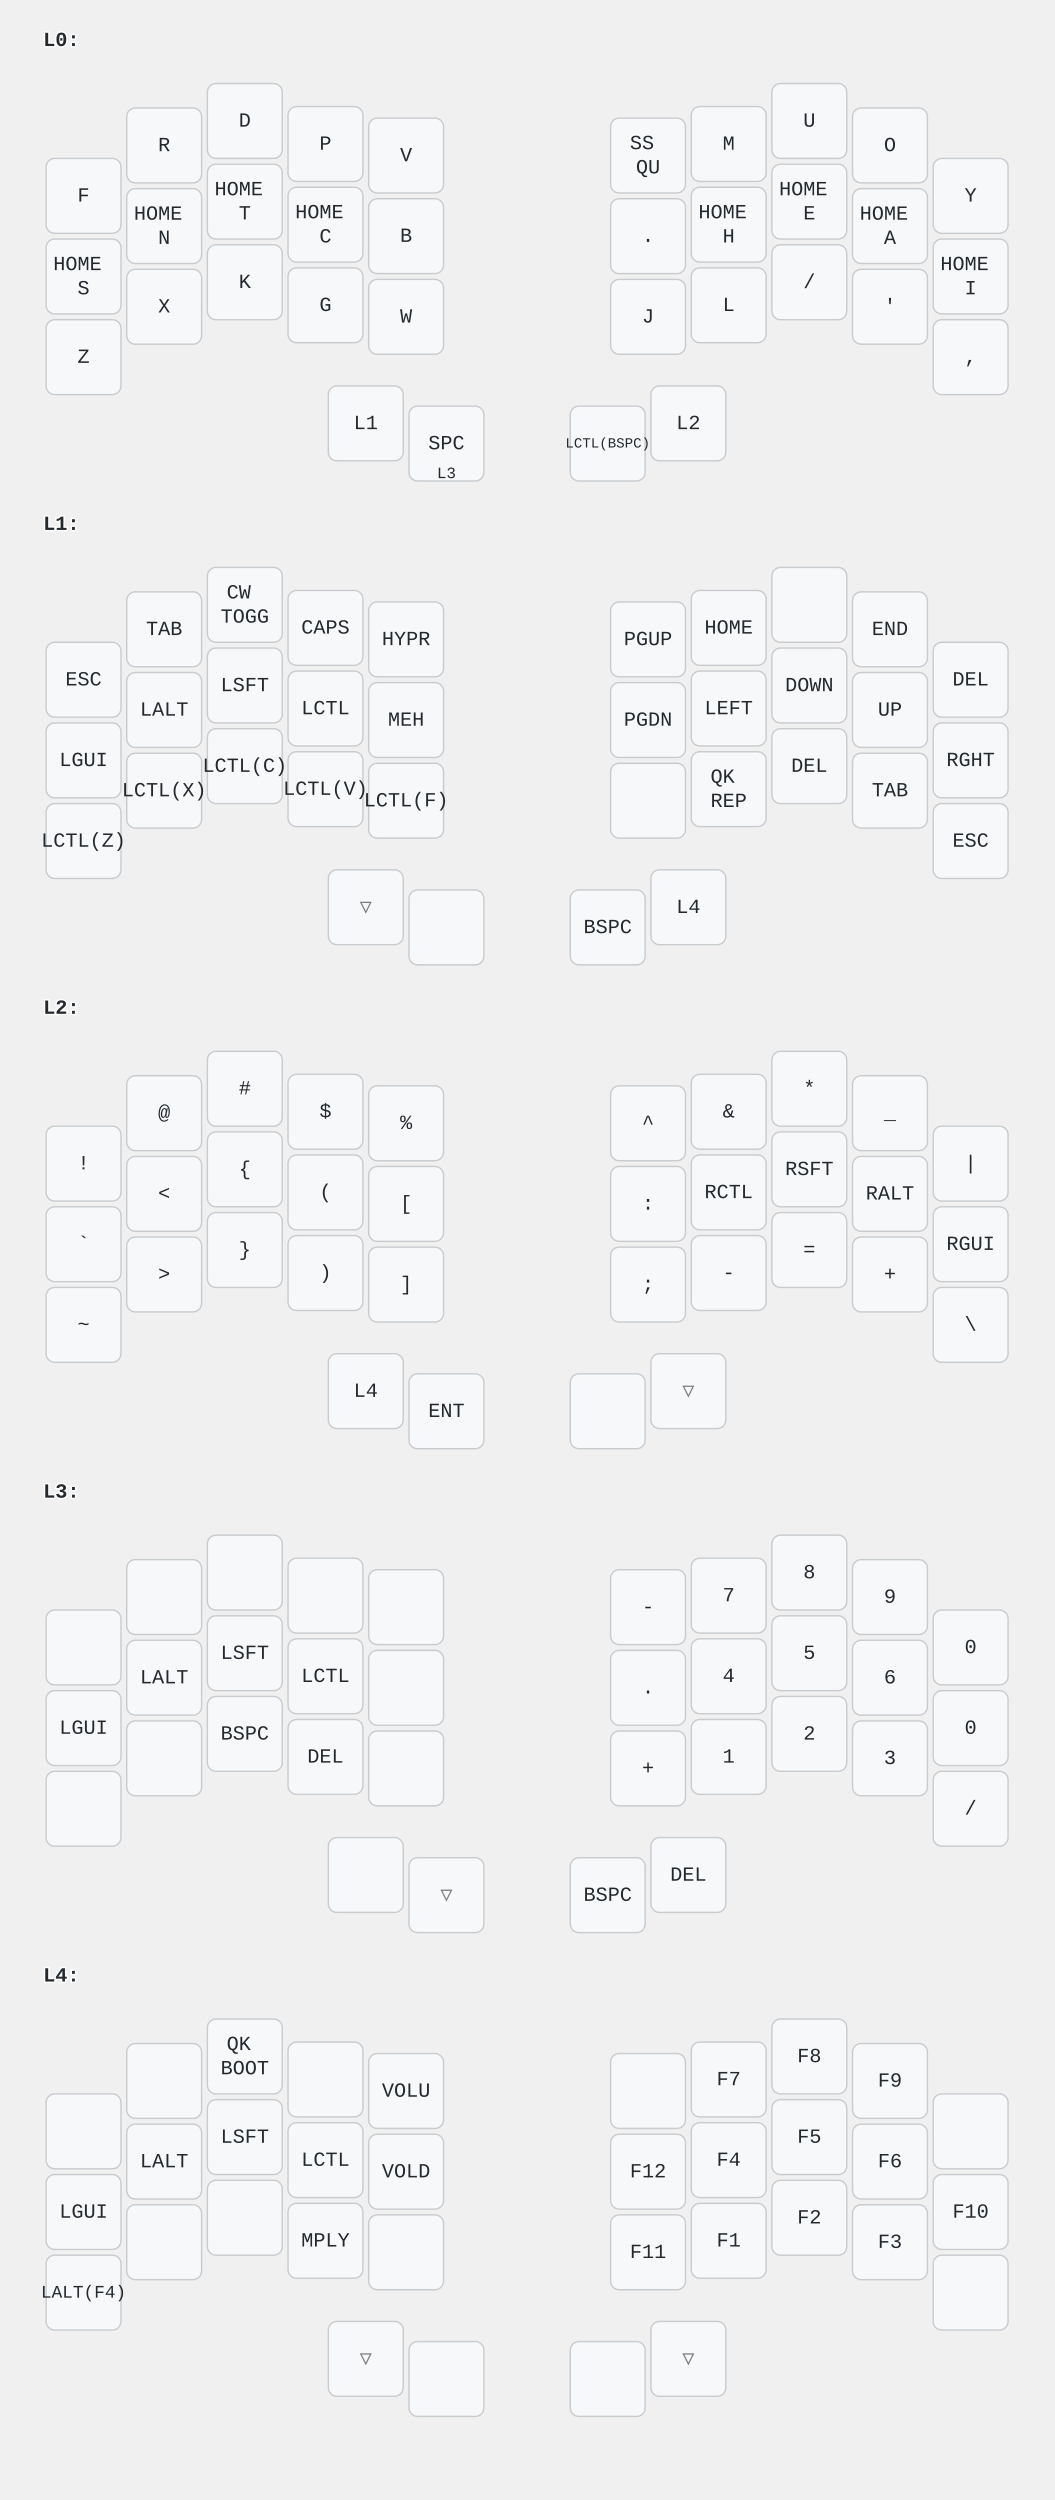
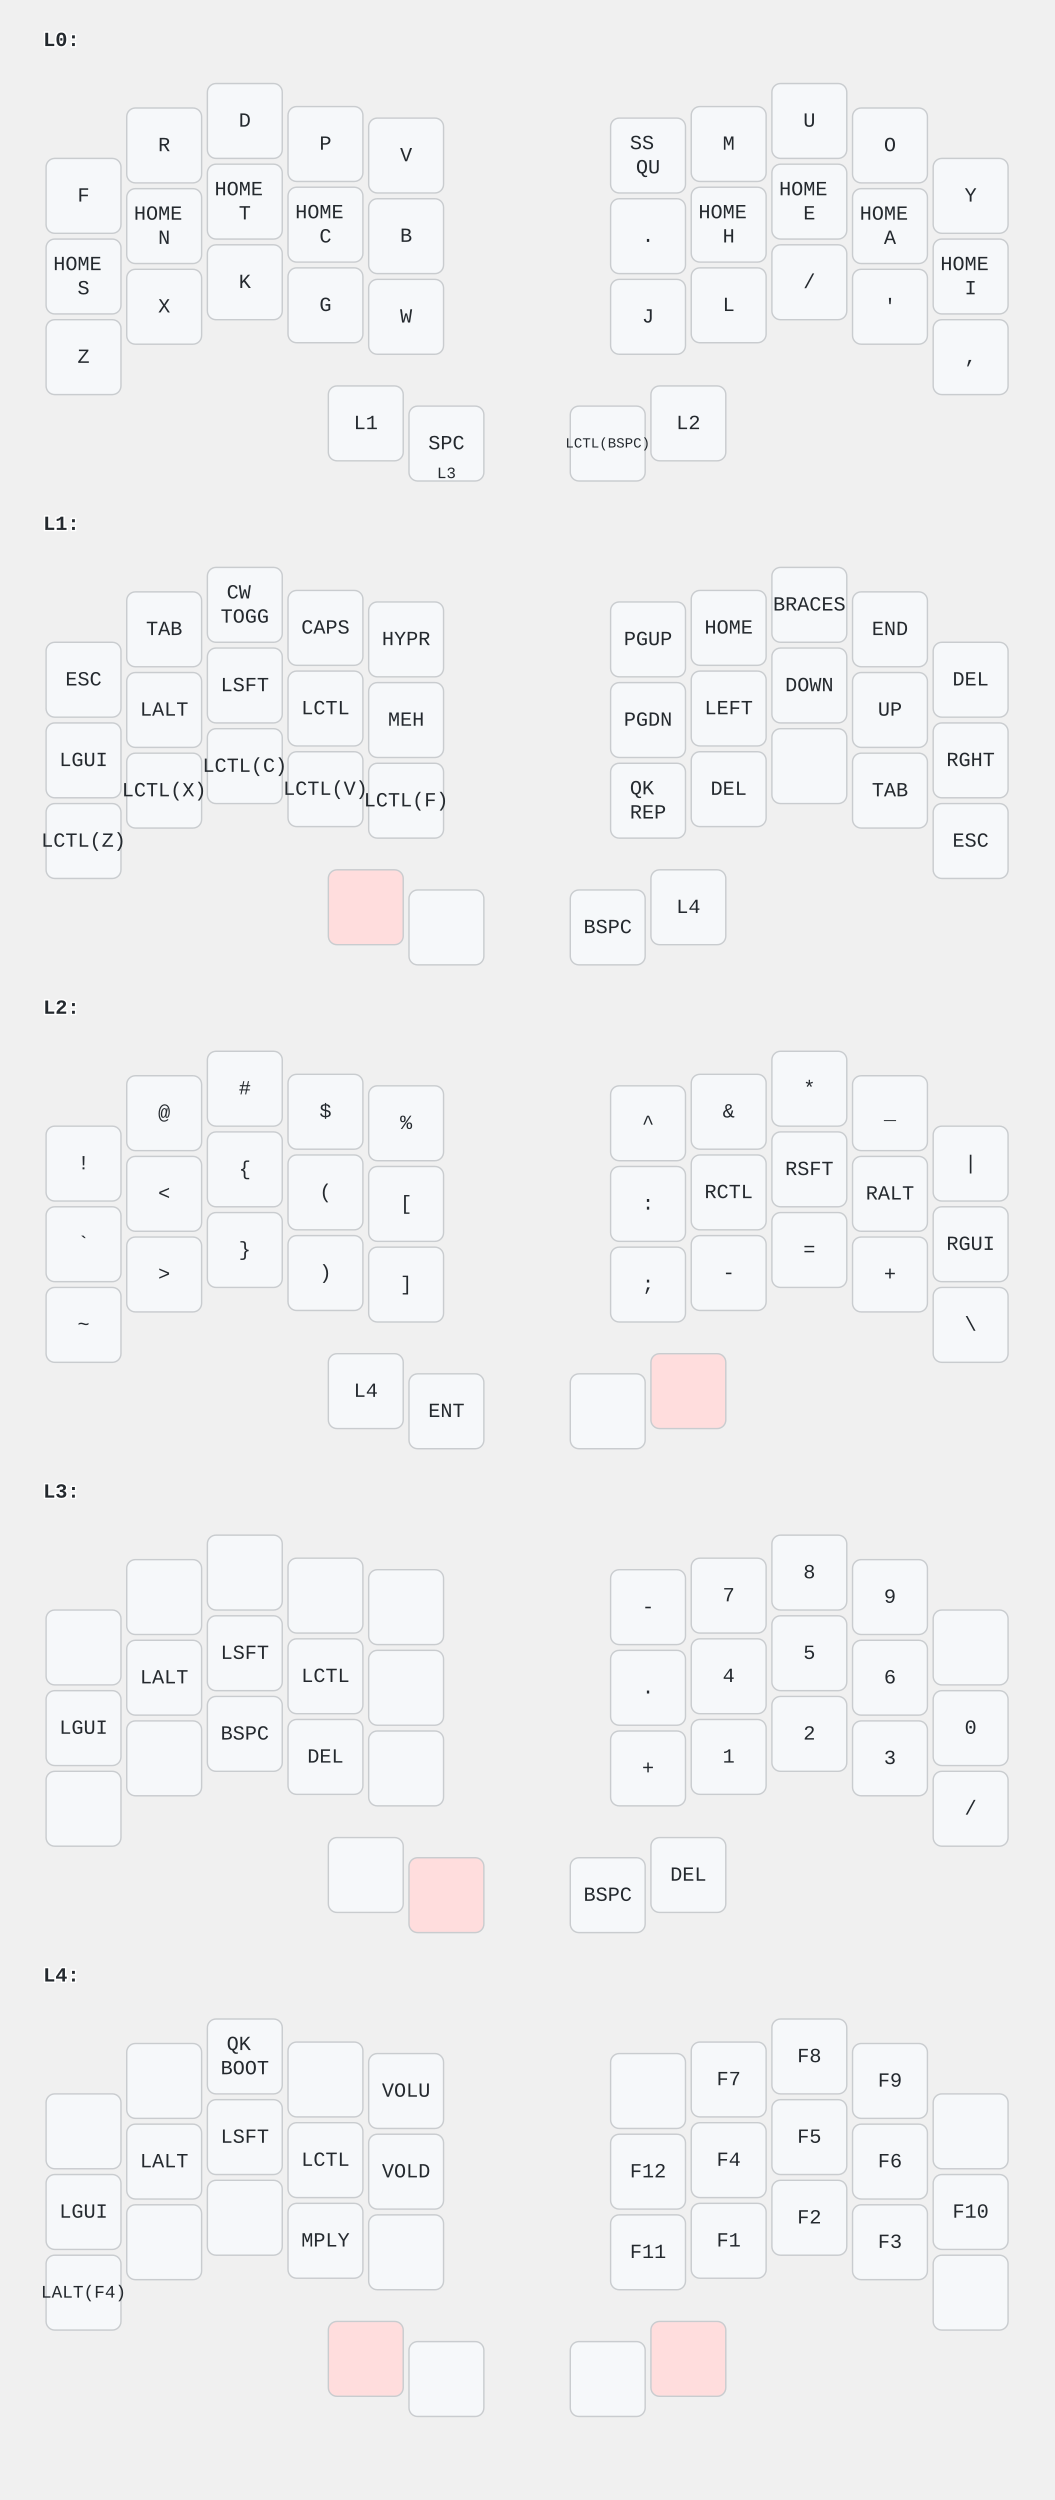
<svg xmlns="http://www.w3.org/2000/svg" width="732" height="1736" viewBox="0 0 732 1736" class="keymap">
  <style>/* inherit to force styles through use tags */
svg path {
    fill: inherit;
}

/* font and background color specifications */
svg.keymap {
    font-family: SFMono-Regular,Consolas,Liberation Mono,Menlo,monospace;
    font-size: 14px;
    font-kerning: normal;
    text-rendering: optimizeLegibility;
    fill: #24292e;
}

/* default key styling */
rect.key {
    fill: #f6f8fa;
    stroke: #c9cccf;
    stroke-width: 1;
}

/* default key side styling, only used is draw_key_sides is set */
rect.side {
    filter: brightness(90%);
}

/* color accent for combo boxes */
rect.combo, rect.combo-separate {
    fill: #cdf;
}

/* color accent for held keys */
rect.held, rect.combo.held {
    fill: #fdd;
}

/* color accent for ghost (optional) keys */
rect.ghost, rect.combo.ghost {
    stroke-dasharray: 4, 4;
    stroke-width: 2;
}

text {
    text-anchor: middle;
    dominant-baseline: middle;
}

/* styling for layer labels */
text.label {
    font-weight: bold;
    text-anchor: start;
    stroke: white;
    stroke-width: 2;
    paint-order: stroke;
}

/* styling for combo tap, and key hold/shifted label text */
text.combo, text.hold, text.shifted {
    font-size: 11px;
}

text.hold {
    text-anchor: middle;
    dominant-baseline: auto;
}

text.shifted {
    text-anchor: middle;
    dominant-baseline: hanging;
}

/* styling for hold/shifted label text in combo box */
text.combo.hold, text.combo.shifted {
    font-size: 8px;
}

/* lighter symbol for transparent keys */
text.trans {
    fill: #7b7e81;
}

/* styling for combo dendrons */
path.combo {
    stroke-width: 1;
    stroke: gray;
    fill: none;
}

/* Start Tabler Icons Cleanup */
/* cannot use height/width with glyphs */
.icon-tabler &gt; path {
    fill: inherit;
    stroke: inherit;
    stroke-width: 2;
}
/* hide tabler's default box */
.icon-tabler &gt; path[stroke="none"][fill="none"] {
    visibility: hidden;
}
/* End Tabler Icons Cleanup */
</style>
  <g transform="translate(30, 0)" class="layer-L0">
    <text x="0" y="28" class="label">L0:</text>
    <g transform="translate(0, 56)">
      <g transform="translate(28, 80)" class="key keypos-0">
        <rect rx="6" ry="6" x="-26" y="-26" width="52" height="52" class="key" />
        <text x="0" y="0" class="key tap">F</text>
      </g>
      <g transform="translate(84, 45)" class="key keypos-1">
        <rect rx="6" ry="6" x="-26" y="-26" width="52" height="52" class="key" />
        <text x="0" y="0" class="key tap">R</text>
      </g>
      <g transform="translate(140, 28)" class="key keypos-2">
        <rect rx="6" ry="6" x="-26" y="-26" width="52" height="52" class="key" />
        <text x="0" y="0" class="key tap">D</text>
      </g>
      <g transform="translate(196, 44)" class="key keypos-3">
        <rect rx="6" ry="6" x="-26" y="-26" width="52" height="52" class="key" />
        <text x="0" y="0" class="key tap">P</text>
      </g>
      <g transform="translate(252, 52)" class="key keypos-4">
        <rect rx="6" ry="6" x="-26" y="-26" width="52" height="52" class="key" />
        <text x="0" y="0" class="key tap">V</text>
      </g>
      <g transform="translate(420, 52)" class="key keypos-5">
        <rect rx="6" ry="6" x="-26" y="-26" width="52" height="52" class="key" />
        <text x="0" y="0" class="key tap">
          <tspan x="0" dy="-0.6em">SS</tspan>
          <tspan x="0" dy="1.2em">QU</tspan>
        </text>
      </g>
      <g transform="translate(476, 44)" class="key keypos-6">
        <rect rx="6" ry="6" x="-26" y="-26" width="52" height="52" class="key" />
        <text x="0" y="0" class="key tap">M</text>
      </g>
      <g transform="translate(532, 28)" class="key keypos-7">
        <rect rx="6" ry="6" x="-26" y="-26" width="52" height="52" class="key" />
        <text x="0" y="0" class="key tap">U</text>
      </g>
      <g transform="translate(588, 45)" class="key keypos-8">
        <rect rx="6" ry="6" x="-26" y="-26" width="52" height="52" class="key" />
        <text x="0" y="0" class="key tap">O</text>
      </g>
      <g transform="translate(644, 80)" class="key keypos-9">
        <rect rx="6" ry="6" x="-26" y="-26" width="52" height="52" class="key" />
        <text x="0" y="0" class="key tap">Y</text>
      </g>
      <g transform="translate(28, 136)" class="key keypos-10">
        <rect rx="6" ry="6" x="-26" y="-26" width="52" height="52" class="key" />
        <text x="0" y="0" class="key tap">
          <tspan x="0" dy="-0.6em">HOME</tspan>
          <tspan x="0" dy="1.2em">S</tspan>
        </text>
      </g>
      <g transform="translate(84, 101)" class="key keypos-11">
        <rect rx="6" ry="6" x="-26" y="-26" width="52" height="52" class="key" />
        <text x="0" y="0" class="key tap">
          <tspan x="0" dy="-0.6em">HOME</tspan>
          <tspan x="0" dy="1.2em">N</tspan>
        </text>
      </g>
      <g transform="translate(140, 84)" class="key keypos-12">
        <rect rx="6" ry="6" x="-26" y="-26" width="52" height="52" class="key" />
        <text x="0" y="0" class="key tap">
          <tspan x="0" dy="-0.6em">HOME</tspan>
          <tspan x="0" dy="1.2em">T</tspan>
        </text>
      </g>
      <g transform="translate(196, 100)" class="key keypos-13">
        <rect rx="6" ry="6" x="-26" y="-26" width="52" height="52" class="key" />
        <text x="0" y="0" class="key tap">
          <tspan x="0" dy="-0.6em">HOME</tspan>
          <tspan x="0" dy="1.2em">C</tspan>
        </text>
      </g>
      <g transform="translate(252, 108)" class="key keypos-14">
        <rect rx="6" ry="6" x="-26" y="-26" width="52" height="52" class="key" />
        <text x="0" y="0" class="key tap">B</text>
      </g>
      <g transform="translate(420, 108)" class="key keypos-15">
        <rect rx="6" ry="6" x="-26" y="-26" width="52" height="52" class="key" />
        <text x="0" y="0" class="key tap">.</text>
      </g>
      <g transform="translate(476, 100)" class="key keypos-16">
        <rect rx="6" ry="6" x="-26" y="-26" width="52" height="52" class="key" />
        <text x="0" y="0" class="key tap">
          <tspan x="0" dy="-0.6em">HOME</tspan>
          <tspan x="0" dy="1.2em">H</tspan>
        </text>
      </g>
      <g transform="translate(532, 84)" class="key keypos-17">
        <rect rx="6" ry="6" x="-26" y="-26" width="52" height="52" class="key" />
        <text x="0" y="0" class="key tap">
          <tspan x="0" dy="-0.6em">HOME</tspan>
          <tspan x="0" dy="1.2em">E</tspan>
        </text>
      </g>
      <g transform="translate(588, 101)" class="key keypos-18">
        <rect rx="6" ry="6" x="-26" y="-26" width="52" height="52" class="key" />
        <text x="0" y="0" class="key tap">
          <tspan x="0" dy="-0.6em">HOME</tspan>
          <tspan x="0" dy="1.2em">A</tspan>
        </text>
      </g>
      <g transform="translate(644, 136)" class="key keypos-19">
        <rect rx="6" ry="6" x="-26" y="-26" width="52" height="52" class="key" />
        <text x="0" y="0" class="key tap">
          <tspan x="0" dy="-0.6em">HOME</tspan>
          <tspan x="0" dy="1.2em">I</tspan>
        </text>
      </g>
      <g transform="translate(28, 192)" class="key keypos-20">
        <rect rx="6" ry="6" x="-26" y="-26" width="52" height="52" class="key" />
        <text x="0" y="0" class="key tap">Z</text>
      </g>
      <g transform="translate(84, 157)" class="key keypos-21">
        <rect rx="6" ry="6" x="-26" y="-26" width="52" height="52" class="key" />
        <text x="0" y="0" class="key tap">X</text>
      </g>
      <g transform="translate(140, 140)" class="key keypos-22">
        <rect rx="6" ry="6" x="-26" y="-26" width="52" height="52" class="key" />
        <text x="0" y="0" class="key tap">K</text>
      </g>
      <g transform="translate(196, 156)" class="key keypos-23">
        <rect rx="6" ry="6" x="-26" y="-26" width="52" height="52" class="key" />
        <text x="0" y="0" class="key tap">G</text>
      </g>
      <g transform="translate(252, 164)" class="key keypos-24">
        <rect rx="6" ry="6" x="-26" y="-26" width="52" height="52" class="key" />
        <text x="0" y="0" class="key tap">W</text>
      </g>
      <g transform="translate(420, 164)" class="key keypos-25">
        <rect rx="6" ry="6" x="-26" y="-26" width="52" height="52" class="key" />
        <text x="0" y="0" class="key tap">J</text>
      </g>
      <g transform="translate(476, 156)" class="key keypos-26">
        <rect rx="6" ry="6" x="-26" y="-26" width="52" height="52" class="key" />
        <text x="0" y="0" class="key tap">L</text>
      </g>
      <g transform="translate(532, 140)" class="key keypos-27">
        <rect rx="6" ry="6" x="-26" y="-26" width="52" height="52" class="key" />
        <text x="0" y="0" class="key tap">/</text>
      </g>
      <g transform="translate(588, 157)" class="key keypos-28">
        <rect rx="6" ry="6" x="-26" y="-26" width="52" height="52" class="key" />
        <text x="0" y="0" class="key tap">'</text>
      </g>
      <g transform="translate(644, 192)" class="key keypos-29">
        <rect rx="6" ry="6" x="-26" y="-26" width="52" height="52" class="key" />
        <text x="0" y="0" class="key tap">,</text>
      </g>
      <g transform="translate(224, 238)" class="key keypos-30">
        <rect rx="6" ry="6" x="-26" y="-26" width="52" height="52" class="key" />
        <text x="0" y="0" class="key tap">L1</text>
      </g>
      <g transform="translate(280, 252)" class="key keypos-31">
        <rect rx="6" ry="6" x="-26" y="-26" width="52" height="52" class="key" />
        <text x="0" y="0" class="key tap">SPC</text>
        <text x="0" y="24" class="key hold">L3</text>
      </g>
      <g transform="translate(392, 252)" class="key keypos-32">
        <rect rx="6" ry="6" x="-26" y="-26" width="52" height="52" class="key" />
        <text x="0" y="0" class="key tap">
          <tspan style="font-size: 70%">LCTL(BSPC)</tspan>
        </text>
      </g>
      <g transform="translate(448, 238)" class="key keypos-33">
        <rect rx="6" ry="6" x="-26" y="-26" width="52" height="52" class="key" />
        <text x="0" y="0" class="key tap">L2</text>
      </g>
    </g>
  </g>
  <g transform="translate(30, 336)" class="layer-L1">
    <text x="0" y="28" class="label">L1:</text>
    <g transform="translate(0, 56)">
      <g transform="translate(28, 80)" class="key keypos-0">
        <rect rx="6" ry="6" x="-26" y="-26" width="52" height="52" class="key" />
        <text x="0" y="0" class="key tap">ESC</text>
      </g>
      <g transform="translate(84, 45)" class="key keypos-1">
        <rect rx="6" ry="6" x="-26" y="-26" width="52" height="52" class="key" />
        <text x="0" y="0" class="key tap">TAB</text>
      </g>
      <g transform="translate(140, 28)" class="key keypos-2">
        <rect rx="6" ry="6" x="-26" y="-26" width="52" height="52" class="key" />
        <text x="0" y="0" class="key tap">
          <tspan x="0" dy="-0.6em">CW</tspan>
          <tspan x="0" dy="1.2em">TOGG</tspan>
        </text>
      </g>
      <g transform="translate(196, 44)" class="key keypos-3">
        <rect rx="6" ry="6" x="-26" y="-26" width="52" height="52" class="key" />
        <text x="0" y="0" class="key tap">CAPS</text>
      </g>
      <g transform="translate(252, 52)" class="key keypos-4">
        <rect rx="6" ry="6" x="-26" y="-26" width="52" height="52" class="key" />
        <text x="0" y="0" class="key tap">HYPR</text>
      </g>
      <g transform="translate(420, 52)" class="key keypos-5">
        <rect rx="6" ry="6" x="-26" y="-26" width="52" height="52" class="key" />
        <text x="0" y="0" class="key tap">PGUP</text>
      </g>
      <g transform="translate(476, 44)" class="key keypos-6">
        <rect rx="6" ry="6" x="-26" y="-26" width="52" height="52" class="key" />
        <text x="0" y="0" class="key tap">HOME</text>
      </g>
      <g transform="translate(532, 28)" class="key keypos-7">
        <rect rx="6" ry="6" x="-26" y="-26" width="52" height="52" class="key" />
+         <text x="0" y="0" class="key tap">BRACES</text>
      </g>
      <g transform="translate(588, 45)" class="key keypos-8">
        <rect rx="6" ry="6" x="-26" y="-26" width="52" height="52" class="key" />
        <text x="0" y="0" class="key tap">END</text>
      </g>
      <g transform="translate(644, 80)" class="key keypos-9">
        <rect rx="6" ry="6" x="-26" y="-26" width="52" height="52" class="key" />
        <text x="0" y="0" class="key tap">DEL</text>
      </g>
      <g transform="translate(28, 136)" class="key keypos-10">
        <rect rx="6" ry="6" x="-26" y="-26" width="52" height="52" class="key" />
        <text x="0" y="0" class="key tap">LGUI</text>
      </g>
      <g transform="translate(84, 101)" class="key keypos-11">
        <rect rx="6" ry="6" x="-26" y="-26" width="52" height="52" class="key" />
        <text x="0" y="0" class="key tap">LALT</text>
      </g>
      <g transform="translate(140, 84)" class="key keypos-12">
        <rect rx="6" ry="6" x="-26" y="-26" width="52" height="52" class="key" />
        <text x="0" y="0" class="key tap">LSFT</text>
      </g>
      <g transform="translate(196, 100)" class="key keypos-13">
        <rect rx="6" ry="6" x="-26" y="-26" width="52" height="52" class="key" />
        <text x="0" y="0" class="key tap">LCTL</text>
      </g>
      <g transform="translate(252, 108)" class="key keypos-14">
        <rect rx="6" ry="6" x="-26" y="-26" width="52" height="52" class="key" />
        <text x="0" y="0" class="key tap">MEH</text>
      </g>
      <g transform="translate(420, 108)" class="key keypos-15">
        <rect rx="6" ry="6" x="-26" y="-26" width="52" height="52" class="key" />
        <text x="0" y="0" class="key tap">PGDN</text>
      </g>
      <g transform="translate(476, 100)" class="key keypos-16">
        <rect rx="6" ry="6" x="-26" y="-26" width="52" height="52" class="key" />
        <text x="0" y="0" class="key tap">LEFT</text>
      </g>
      <g transform="translate(532, 84)" class="key keypos-17">
        <rect rx="6" ry="6" x="-26" y="-26" width="52" height="52" class="key" />
        <text x="0" y="0" class="key tap">DOWN</text>
      </g>
      <g transform="translate(588, 101)" class="key keypos-18">
        <rect rx="6" ry="6" x="-26" y="-26" width="52" height="52" class="key" />
        <text x="0" y="0" class="key tap">UP</text>
      </g>
      <g transform="translate(644, 136)" class="key keypos-19">
        <rect rx="6" ry="6" x="-26" y="-26" width="52" height="52" class="key" />
        <text x="0" y="0" class="key tap">RGHT</text>
      </g>
      <g transform="translate(28, 192)" class="key keypos-20">
        <rect rx="6" ry="6" x="-26" y="-26" width="52" height="52" class="key" />
        <text x="0" y="0" class="key tap">LCTL(Z)</text>
      </g>
      <g transform="translate(84, 157)" class="key keypos-21">
        <rect rx="6" ry="6" x="-26" y="-26" width="52" height="52" class="key" />
        <text x="0" y="0" class="key tap">LCTL(X)</text>
      </g>
      <g transform="translate(140, 140)" class="key keypos-22">
        <rect rx="6" ry="6" x="-26" y="-26" width="52" height="52" class="key" />
        <text x="0" y="0" class="key tap">LCTL(C)</text>
      </g>
      <g transform="translate(196, 156)" class="key keypos-23">
        <rect rx="6" ry="6" x="-26" y="-26" width="52" height="52" class="key" />
        <text x="0" y="0" class="key tap">LCTL(V)</text>
      </g>
      <g transform="translate(252, 164)" class="key keypos-24">
        <rect rx="6" ry="6" x="-26" y="-26" width="52" height="52" class="key" />
        <text x="0" y="0" class="key tap">LCTL(F)</text>
      </g>
      <g transform="translate(420, 164)" class="key keypos-25">
-         <rect rx="6" ry="6" x="-26" y="-26" width="52" height="52" class="key" />
-       </g>
-       <g transform="translate(476, 156)" class="key keypos-26">
        <rect rx="6" ry="6" x="-26" y="-26" width="52" height="52" class="key" />
        <text x="0" y="0" class="key tap">
          <tspan x="0" dy="-0.6em">QK</tspan>
          <tspan x="0" dy="1.2em">REP</tspan>
        </text>
      </g>
+       <g transform="translate(476, 156)" class="key keypos-26">
+         <rect rx="6" ry="6" x="-26" y="-26" width="52" height="52" class="key" />
+         <text x="0" y="0" class="key tap">DEL</text>
+       </g>
      <g transform="translate(532, 140)" class="key keypos-27">
        <rect rx="6" ry="6" x="-26" y="-26" width="52" height="52" class="key" />
-         <text x="0" y="0" class="key tap">DEL</text>
      </g>
      <g transform="translate(588, 157)" class="key keypos-28">
        <rect rx="6" ry="6" x="-26" y="-26" width="52" height="52" class="key" />
        <text x="0" y="0" class="key tap">TAB</text>
      </g>
      <g transform="translate(644, 192)" class="key keypos-29">
        <rect rx="6" ry="6" x="-26" y="-26" width="52" height="52" class="key" />
        <text x="0" y="0" class="key tap">ESC</text>
      </g>
-       <g transform="translate(224, 238)" class="key trans keypos-30">
-         <rect rx="6" ry="6" x="-26" y="-26" width="52" height="52" class="key trans" />
-         <text x="0" y="0" class="key trans tap">▽</text>
+       <g transform="translate(224, 238)" class="key held keypos-30">
+         <rect rx="6" ry="6" x="-26" y="-26" width="52" height="52" class="key held" />
      </g>
      <g transform="translate(280, 252)" class="key keypos-31">
        <rect rx="6" ry="6" x="-26" y="-26" width="52" height="52" class="key" />
      </g>
      <g transform="translate(392, 252)" class="key keypos-32">
        <rect rx="6" ry="6" x="-26" y="-26" width="52" height="52" class="key" />
        <text x="0" y="0" class="key tap">BSPC</text>
      </g>
      <g transform="translate(448, 238)" class="key keypos-33">
        <rect rx="6" ry="6" x="-26" y="-26" width="52" height="52" class="key" />
        <text x="0" y="0" class="key tap">L4</text>
      </g>
    </g>
  </g>
  <g transform="translate(30, 672)" class="layer-L2">
    <text x="0" y="28" class="label">L2:</text>
    <g transform="translate(0, 56)">
      <g transform="translate(28, 80)" class="key keypos-0">
        <rect rx="6" ry="6" x="-26" y="-26" width="52" height="52" class="key" />
        <text x="0" y="0" class="key tap">!</text>
      </g>
      <g transform="translate(84, 45)" class="key keypos-1">
        <rect rx="6" ry="6" x="-26" y="-26" width="52" height="52" class="key" />
        <text x="0" y="0" class="key tap">@</text>
      </g>
      <g transform="translate(140, 28)" class="key keypos-2">
        <rect rx="6" ry="6" x="-26" y="-26" width="52" height="52" class="key" />
        <text x="0" y="0" class="key tap">#</text>
      </g>
      <g transform="translate(196, 44)" class="key keypos-3">
        <rect rx="6" ry="6" x="-26" y="-26" width="52" height="52" class="key" />
        <text x="0" y="0" class="key tap">$</text>
      </g>
      <g transform="translate(252, 52)" class="key keypos-4">
        <rect rx="6" ry="6" x="-26" y="-26" width="52" height="52" class="key" />
        <text x="0" y="0" class="key tap">%</text>
      </g>
      <g transform="translate(420, 52)" class="key keypos-5">
        <rect rx="6" ry="6" x="-26" y="-26" width="52" height="52" class="key" />
        <text x="0" y="0" class="key tap">^</text>
      </g>
      <g transform="translate(476, 44)" class="key keypos-6">
        <rect rx="6" ry="6" x="-26" y="-26" width="52" height="52" class="key" />
        <text x="0" y="0" class="key tap">&amp;</text>
      </g>
      <g transform="translate(532, 28)" class="key keypos-7">
        <rect rx="6" ry="6" x="-26" y="-26" width="52" height="52" class="key" />
        <text x="0" y="0" class="key tap">*</text>
      </g>
      <g transform="translate(588, 45)" class="key keypos-8">
        <rect rx="6" ry="6" x="-26" y="-26" width="52" height="52" class="key" />
        <text x="0" y="0" class="key tap">_</text>
      </g>
      <g transform="translate(644, 80)" class="key keypos-9">
        <rect rx="6" ry="6" x="-26" y="-26" width="52" height="52" class="key" />
        <text x="0" y="0" class="key tap">|</text>
      </g>
      <g transform="translate(28, 136)" class="key keypos-10">
        <rect rx="6" ry="6" x="-26" y="-26" width="52" height="52" class="key" />
        <text x="0" y="0" class="key tap">`</text>
      </g>
      <g transform="translate(84, 101)" class="key keypos-11">
        <rect rx="6" ry="6" x="-26" y="-26" width="52" height="52" class="key" />
        <text x="0" y="0" class="key tap">&lt;</text>
      </g>
      <g transform="translate(140, 84)" class="key keypos-12">
        <rect rx="6" ry="6" x="-26" y="-26" width="52" height="52" class="key" />
        <text x="0" y="0" class="key tap">{</text>
      </g>
      <g transform="translate(196, 100)" class="key keypos-13">
        <rect rx="6" ry="6" x="-26" y="-26" width="52" height="52" class="key" />
        <text x="0" y="0" class="key tap">(</text>
      </g>
      <g transform="translate(252, 108)" class="key keypos-14">
        <rect rx="6" ry="6" x="-26" y="-26" width="52" height="52" class="key" />
        <text x="0" y="0" class="key tap">[</text>
      </g>
      <g transform="translate(420, 108)" class="key keypos-15">
        <rect rx="6" ry="6" x="-26" y="-26" width="52" height="52" class="key" />
        <text x="0" y="0" class="key tap">:</text>
      </g>
      <g transform="translate(476, 100)" class="key keypos-16">
        <rect rx="6" ry="6" x="-26" y="-26" width="52" height="52" class="key" />
        <text x="0" y="0" class="key tap">RCTL</text>
      </g>
      <g transform="translate(532, 84)" class="key keypos-17">
        <rect rx="6" ry="6" x="-26" y="-26" width="52" height="52" class="key" />
        <text x="0" y="0" class="key tap">RSFT</text>
      </g>
      <g transform="translate(588, 101)" class="key keypos-18">
        <rect rx="6" ry="6" x="-26" y="-26" width="52" height="52" class="key" />
        <text x="0" y="0" class="key tap">RALT</text>
      </g>
      <g transform="translate(644, 136)" class="key keypos-19">
        <rect rx="6" ry="6" x="-26" y="-26" width="52" height="52" class="key" />
        <text x="0" y="0" class="key tap">RGUI</text>
      </g>
      <g transform="translate(28, 192)" class="key keypos-20">
        <rect rx="6" ry="6" x="-26" y="-26" width="52" height="52" class="key" />
        <text x="0" y="0" class="key tap">~</text>
      </g>
      <g transform="translate(84, 157)" class="key keypos-21">
        <rect rx="6" ry="6" x="-26" y="-26" width="52" height="52" class="key" />
        <text x="0" y="0" class="key tap">&gt;</text>
      </g>
      <g transform="translate(140, 140)" class="key keypos-22">
        <rect rx="6" ry="6" x="-26" y="-26" width="52" height="52" class="key" />
        <text x="0" y="0" class="key tap">}</text>
      </g>
      <g transform="translate(196, 156)" class="key keypos-23">
        <rect rx="6" ry="6" x="-26" y="-26" width="52" height="52" class="key" />
        <text x="0" y="0" class="key tap">)</text>
      </g>
      <g transform="translate(252, 164)" class="key keypos-24">
        <rect rx="6" ry="6" x="-26" y="-26" width="52" height="52" class="key" />
        <text x="0" y="0" class="key tap">]</text>
      </g>
      <g transform="translate(420, 164)" class="key keypos-25">
        <rect rx="6" ry="6" x="-26" y="-26" width="52" height="52" class="key" />
        <text x="0" y="0" class="key tap">;</text>
      </g>
      <g transform="translate(476, 156)" class="key keypos-26">
        <rect rx="6" ry="6" x="-26" y="-26" width="52" height="52" class="key" />
        <text x="0" y="0" class="key tap">-</text>
      </g>
      <g transform="translate(532, 140)" class="key keypos-27">
        <rect rx="6" ry="6" x="-26" y="-26" width="52" height="52" class="key" />
        <text x="0" y="0" class="key tap">=</text>
      </g>
      <g transform="translate(588, 157)" class="key keypos-28">
        <rect rx="6" ry="6" x="-26" y="-26" width="52" height="52" class="key" />
        <text x="0" y="0" class="key tap">+</text>
      </g>
      <g transform="translate(644, 192)" class="key keypos-29">
        <rect rx="6" ry="6" x="-26" y="-26" width="52" height="52" class="key" />
        <text x="0" y="0" class="key tap">\</text>
      </g>
      <g transform="translate(224, 238)" class="key keypos-30">
        <rect rx="6" ry="6" x="-26" y="-26" width="52" height="52" class="key" />
        <text x="0" y="0" class="key tap">L4</text>
      </g>
      <g transform="translate(280, 252)" class="key keypos-31">
        <rect rx="6" ry="6" x="-26" y="-26" width="52" height="52" class="key" />
        <text x="0" y="0" class="key tap">ENT</text>
      </g>
      <g transform="translate(392, 252)" class="key keypos-32">
        <rect rx="6" ry="6" x="-26" y="-26" width="52" height="52" class="key" />
      </g>
-       <g transform="translate(448, 238)" class="key trans keypos-33">
-         <rect rx="6" ry="6" x="-26" y="-26" width="52" height="52" class="key trans" />
-         <text x="0" y="0" class="key trans tap">▽</text>
+       <g transform="translate(448, 238)" class="key held keypos-33">
+         <rect rx="6" ry="6" x="-26" y="-26" width="52" height="52" class="key held" />
      </g>
    </g>
  </g>
  <g transform="translate(30, 1008)" class="layer-L3">
    <text x="0" y="28" class="label">L3:</text>
    <g transform="translate(0, 56)">
      <g transform="translate(28, 80)" class="key keypos-0">
        <rect rx="6" ry="6" x="-26" y="-26" width="52" height="52" class="key" />
      </g>
      <g transform="translate(84, 45)" class="key keypos-1">
        <rect rx="6" ry="6" x="-26" y="-26" width="52" height="52" class="key" />
      </g>
      <g transform="translate(140, 28)" class="key keypos-2">
        <rect rx="6" ry="6" x="-26" y="-26" width="52" height="52" class="key" />
      </g>
      <g transform="translate(196, 44)" class="key keypos-3">
        <rect rx="6" ry="6" x="-26" y="-26" width="52" height="52" class="key" />
      </g>
      <g transform="translate(252, 52)" class="key keypos-4">
        <rect rx="6" ry="6" x="-26" y="-26" width="52" height="52" class="key" />
      </g>
      <g transform="translate(420, 52)" class="key keypos-5">
        <rect rx="6" ry="6" x="-26" y="-26" width="52" height="52" class="key" />
        <text x="0" y="0" class="key tap">-</text>
      </g>
      <g transform="translate(476, 44)" class="key keypos-6">
        <rect rx="6" ry="6" x="-26" y="-26" width="52" height="52" class="key" />
        <text x="0" y="0" class="key tap">7</text>
      </g>
      <g transform="translate(532, 28)" class="key keypos-7">
        <rect rx="6" ry="6" x="-26" y="-26" width="52" height="52" class="key" />
        <text x="0" y="0" class="key tap">8</text>
      </g>
      <g transform="translate(588, 45)" class="key keypos-8">
        <rect rx="6" ry="6" x="-26" y="-26" width="52" height="52" class="key" />
        <text x="0" y="0" class="key tap">9</text>
      </g>
      <g transform="translate(644, 80)" class="key keypos-9">
        <rect rx="6" ry="6" x="-26" y="-26" width="52" height="52" class="key" />
+       </g>
+       <g transform="translate(28, 136)" class="key keypos-10">
+         <rect rx="6" ry="6" x="-26" y="-26" width="52" height="52" class="key" />
+         <text x="0" y="0" class="key tap">LGUI</text>
+       </g>
+       <g transform="translate(84, 101)" class="key keypos-11">
+         <rect rx="6" ry="6" x="-26" y="-26" width="52" height="52" class="key" />
+         <text x="0" y="0" class="key tap">LALT</text>
+       </g>
+       <g transform="translate(140, 84)" class="key keypos-12">
+         <rect rx="6" ry="6" x="-26" y="-26" width="52" height="52" class="key" />
+         <text x="0" y="0" class="key tap">LSFT</text>
+       </g>
+       <g transform="translate(196, 100)" class="key keypos-13">
+         <rect rx="6" ry="6" x="-26" y="-26" width="52" height="52" class="key" />
+         <text x="0" y="0" class="key tap">LCTL</text>
+       </g>
+       <g transform="translate(252, 108)" class="key keypos-14">
+         <rect rx="6" ry="6" x="-26" y="-26" width="52" height="52" class="key" />
+       </g>
+       <g transform="translate(420, 108)" class="key keypos-15">
+         <rect rx="6" ry="6" x="-26" y="-26" width="52" height="52" class="key" />
+         <text x="0" y="0" class="key tap">.</text>
+       </g>
+       <g transform="translate(476, 100)" class="key keypos-16">
+         <rect rx="6" ry="6" x="-26" y="-26" width="52" height="52" class="key" />
+         <text x="0" y="0" class="key tap">4</text>
+       </g>
+       <g transform="translate(532, 84)" class="key keypos-17">
+         <rect rx="6" ry="6" x="-26" y="-26" width="52" height="52" class="key" />
+         <text x="0" y="0" class="key tap">5</text>
+       </g>
+       <g transform="translate(588, 101)" class="key keypos-18">
+         <rect rx="6" ry="6" x="-26" y="-26" width="52" height="52" class="key" />
+         <text x="0" y="0" class="key tap">6</text>
+       </g>
+       <g transform="translate(644, 136)" class="key keypos-19">
+         <rect rx="6" ry="6" x="-26" y="-26" width="52" height="52" class="key" />
        <text x="0" y="0" class="key tap">0</text>
      </g>
-       <g transform="translate(28, 136)" class="key keypos-10">
-         <rect rx="6" ry="6" x="-26" y="-26" width="52" height="52" class="key" />
-         <text x="0" y="0" class="key tap">LGUI</text>
-       </g>
-       <g transform="translate(84, 101)" class="key keypos-11">
-         <rect rx="6" ry="6" x="-26" y="-26" width="52" height="52" class="key" />
-         <text x="0" y="0" class="key tap">LALT</text>
-       </g>
-       <g transform="translate(140, 84)" class="key keypos-12">
-         <rect rx="6" ry="6" x="-26" y="-26" width="52" height="52" class="key" />
-         <text x="0" y="0" class="key tap">LSFT</text>
-       </g>
-       <g transform="translate(196, 100)" class="key keypos-13">
-         <rect rx="6" ry="6" x="-26" y="-26" width="52" height="52" class="key" />
-         <text x="0" y="0" class="key tap">LCTL</text>
-       </g>
-       <g transform="translate(252, 108)" class="key keypos-14">
-         <rect rx="6" ry="6" x="-26" y="-26" width="52" height="52" class="key" />
-       </g>
-       <g transform="translate(420, 108)" class="key keypos-15">
-         <rect rx="6" ry="6" x="-26" y="-26" width="52" height="52" class="key" />
-         <text x="0" y="0" class="key tap">.</text>
-       </g>
-       <g transform="translate(476, 100)" class="key keypos-16">
-         <rect rx="6" ry="6" x="-26" y="-26" width="52" height="52" class="key" />
-         <text x="0" y="0" class="key tap">4</text>
-       </g>
-       <g transform="translate(532, 84)" class="key keypos-17">
-         <rect rx="6" ry="6" x="-26" y="-26" width="52" height="52" class="key" />
-         <text x="0" y="0" class="key tap">5</text>
-       </g>
-       <g transform="translate(588, 101)" class="key keypos-18">
-         <rect rx="6" ry="6" x="-26" y="-26" width="52" height="52" class="key" />
-         <text x="0" y="0" class="key tap">6</text>
-       </g>
-       <g transform="translate(644, 136)" class="key keypos-19">
-         <rect rx="6" ry="6" x="-26" y="-26" width="52" height="52" class="key" />
-         <text x="0" y="0" class="key tap">0</text>
-       </g>
      <g transform="translate(28, 192)" class="key keypos-20">
        <rect rx="6" ry="6" x="-26" y="-26" width="52" height="52" class="key" />
      </g>
      <g transform="translate(84, 157)" class="key keypos-21">
        <rect rx="6" ry="6" x="-26" y="-26" width="52" height="52" class="key" />
      </g>
      <g transform="translate(140, 140)" class="key keypos-22">
        <rect rx="6" ry="6" x="-26" y="-26" width="52" height="52" class="key" />
        <text x="0" y="0" class="key tap">BSPC</text>
      </g>
      <g transform="translate(196, 156)" class="key keypos-23">
        <rect rx="6" ry="6" x="-26" y="-26" width="52" height="52" class="key" />
        <text x="0" y="0" class="key tap">DEL</text>
      </g>
      <g transform="translate(252, 164)" class="key keypos-24">
        <rect rx="6" ry="6" x="-26" y="-26" width="52" height="52" class="key" />
      </g>
      <g transform="translate(420, 164)" class="key keypos-25">
        <rect rx="6" ry="6" x="-26" y="-26" width="52" height="52" class="key" />
        <text x="0" y="0" class="key tap">+</text>
      </g>
      <g transform="translate(476, 156)" class="key keypos-26">
        <rect rx="6" ry="6" x="-26" y="-26" width="52" height="52" class="key" />
        <text x="0" y="0" class="key tap">1</text>
      </g>
      <g transform="translate(532, 140)" class="key keypos-27">
        <rect rx="6" ry="6" x="-26" y="-26" width="52" height="52" class="key" />
        <text x="0" y="0" class="key tap">2</text>
      </g>
      <g transform="translate(588, 157)" class="key keypos-28">
        <rect rx="6" ry="6" x="-26" y="-26" width="52" height="52" class="key" />
        <text x="0" y="0" class="key tap">3</text>
      </g>
      <g transform="translate(644, 192)" class="key keypos-29">
        <rect rx="6" ry="6" x="-26" y="-26" width="52" height="52" class="key" />
        <text x="0" y="0" class="key tap">/</text>
      </g>
      <g transform="translate(224, 238)" class="key keypos-30">
        <rect rx="6" ry="6" x="-26" y="-26" width="52" height="52" class="key" />
      </g>
-       <g transform="translate(280, 252)" class="key trans keypos-31">
-         <rect rx="6" ry="6" x="-26" y="-26" width="52" height="52" class="key trans" />
-         <text x="0" y="0" class="key trans tap">▽</text>
+       <g transform="translate(280, 252)" class="key held keypos-31">
+         <rect rx="6" ry="6" x="-26" y="-26" width="52" height="52" class="key held" />
      </g>
      <g transform="translate(392, 252)" class="key keypos-32">
        <rect rx="6" ry="6" x="-26" y="-26" width="52" height="52" class="key" />
        <text x="0" y="0" class="key tap">BSPC</text>
      </g>
      <g transform="translate(448, 238)" class="key keypos-33">
        <rect rx="6" ry="6" x="-26" y="-26" width="52" height="52" class="key" />
        <text x="0" y="0" class="key tap">DEL</text>
      </g>
    </g>
  </g>
  <g transform="translate(30, 1344)" class="layer-L4">
    <text x="0" y="28" class="label">L4:</text>
    <g transform="translate(0, 56)">
      <g transform="translate(28, 80)" class="key keypos-0">
        <rect rx="6" ry="6" x="-26" y="-26" width="52" height="52" class="key" />
      </g>
      <g transform="translate(84, 45)" class="key keypos-1">
        <rect rx="6" ry="6" x="-26" y="-26" width="52" height="52" class="key" />
      </g>
      <g transform="translate(140, 28)" class="key keypos-2">
        <rect rx="6" ry="6" x="-26" y="-26" width="52" height="52" class="key" />
        <text x="0" y="0" class="key tap">
          <tspan x="0" dy="-0.6em">QK</tspan>
          <tspan x="0" dy="1.2em">BOOT</tspan>
        </text>
      </g>
      <g transform="translate(196, 44)" class="key keypos-3">
        <rect rx="6" ry="6" x="-26" y="-26" width="52" height="52" class="key" />
      </g>
      <g transform="translate(252, 52)" class="key keypos-4">
        <rect rx="6" ry="6" x="-26" y="-26" width="52" height="52" class="key" />
        <text x="0" y="0" class="key tap">VOLU</text>
      </g>
      <g transform="translate(420, 52)" class="key keypos-5">
        <rect rx="6" ry="6" x="-26" y="-26" width="52" height="52" class="key" />
      </g>
      <g transform="translate(476, 44)" class="key keypos-6">
        <rect rx="6" ry="6" x="-26" y="-26" width="52" height="52" class="key" />
        <text x="0" y="0" class="key tap">F7</text>
      </g>
      <g transform="translate(532, 28)" class="key keypos-7">
        <rect rx="6" ry="6" x="-26" y="-26" width="52" height="52" class="key" />
        <text x="0" y="0" class="key tap">F8</text>
      </g>
      <g transform="translate(588, 45)" class="key keypos-8">
        <rect rx="6" ry="6" x="-26" y="-26" width="52" height="52" class="key" />
        <text x="0" y="0" class="key tap">F9</text>
      </g>
      <g transform="translate(644, 80)" class="key keypos-9">
        <rect rx="6" ry="6" x="-26" y="-26" width="52" height="52" class="key" />
      </g>
      <g transform="translate(28, 136)" class="key keypos-10">
        <rect rx="6" ry="6" x="-26" y="-26" width="52" height="52" class="key" />
        <text x="0" y="0" class="key tap">LGUI</text>
      </g>
      <g transform="translate(84, 101)" class="key keypos-11">
        <rect rx="6" ry="6" x="-26" y="-26" width="52" height="52" class="key" />
        <text x="0" y="0" class="key tap">LALT</text>
      </g>
      <g transform="translate(140, 84)" class="key keypos-12">
        <rect rx="6" ry="6" x="-26" y="-26" width="52" height="52" class="key" />
        <text x="0" y="0" class="key tap">LSFT</text>
      </g>
      <g transform="translate(196, 100)" class="key keypos-13">
        <rect rx="6" ry="6" x="-26" y="-26" width="52" height="52" class="key" />
        <text x="0" y="0" class="key tap">LCTL</text>
      </g>
      <g transform="translate(252, 108)" class="key keypos-14">
        <rect rx="6" ry="6" x="-26" y="-26" width="52" height="52" class="key" />
        <text x="0" y="0" class="key tap">VOLD</text>
      </g>
      <g transform="translate(420, 108)" class="key keypos-15">
        <rect rx="6" ry="6" x="-26" y="-26" width="52" height="52" class="key" />
        <text x="0" y="0" class="key tap">F12</text>
      </g>
      <g transform="translate(476, 100)" class="key keypos-16">
        <rect rx="6" ry="6" x="-26" y="-26" width="52" height="52" class="key" />
        <text x="0" y="0" class="key tap">F4</text>
      </g>
      <g transform="translate(532, 84)" class="key keypos-17">
        <rect rx="6" ry="6" x="-26" y="-26" width="52" height="52" class="key" />
        <text x="0" y="0" class="key tap">F5</text>
      </g>
      <g transform="translate(588, 101)" class="key keypos-18">
        <rect rx="6" ry="6" x="-26" y="-26" width="52" height="52" class="key" />
        <text x="0" y="0" class="key tap">F6</text>
      </g>
      <g transform="translate(644, 136)" class="key keypos-19">
        <rect rx="6" ry="6" x="-26" y="-26" width="52" height="52" class="key" />
        <text x="0" y="0" class="key tap">F10</text>
      </g>
      <g transform="translate(28, 192)" class="key keypos-20">
        <rect rx="6" ry="6" x="-26" y="-26" width="52" height="52" class="key" />
        <text x="0" y="0" class="key tap">
          <tspan style="font-size: 88%">LALT(F4)</tspan>
        </text>
      </g>
      <g transform="translate(84, 157)" class="key keypos-21">
        <rect rx="6" ry="6" x="-26" y="-26" width="52" height="52" class="key" />
      </g>
      <g transform="translate(140, 140)" class="key keypos-22">
        <rect rx="6" ry="6" x="-26" y="-26" width="52" height="52" class="key" />
      </g>
      <g transform="translate(196, 156)" class="key keypos-23">
        <rect rx="6" ry="6" x="-26" y="-26" width="52" height="52" class="key" />
        <text x="0" y="0" class="key tap">MPLY</text>
      </g>
      <g transform="translate(252, 164)" class="key keypos-24">
        <rect rx="6" ry="6" x="-26" y="-26" width="52" height="52" class="key" />
      </g>
      <g transform="translate(420, 164)" class="key keypos-25">
        <rect rx="6" ry="6" x="-26" y="-26" width="52" height="52" class="key" />
        <text x="0" y="0" class="key tap">F11</text>
      </g>
      <g transform="translate(476, 156)" class="key keypos-26">
        <rect rx="6" ry="6" x="-26" y="-26" width="52" height="52" class="key" />
        <text x="0" y="0" class="key tap">F1</text>
      </g>
      <g transform="translate(532, 140)" class="key keypos-27">
        <rect rx="6" ry="6" x="-26" y="-26" width="52" height="52" class="key" />
        <text x="0" y="0" class="key tap">F2</text>
      </g>
      <g transform="translate(588, 157)" class="key keypos-28">
        <rect rx="6" ry="6" x="-26" y="-26" width="52" height="52" class="key" />
        <text x="0" y="0" class="key tap">F3</text>
      </g>
      <g transform="translate(644, 192)" class="key keypos-29">
        <rect rx="6" ry="6" x="-26" y="-26" width="52" height="52" class="key" />
      </g>
-       <g transform="translate(224, 238)" class="key trans keypos-30">
-         <rect rx="6" ry="6" x="-26" y="-26" width="52" height="52" class="key trans" />
-         <text x="0" y="0" class="key trans tap">▽</text>
+       <g transform="translate(224, 238)" class="key held keypos-30">
+         <rect rx="6" ry="6" x="-26" y="-26" width="52" height="52" class="key held" />
      </g>
      <g transform="translate(280, 252)" class="key keypos-31">
        <rect rx="6" ry="6" x="-26" y="-26" width="52" height="52" class="key" />
      </g>
      <g transform="translate(392, 252)" class="key keypos-32">
        <rect rx="6" ry="6" x="-26" y="-26" width="52" height="52" class="key" />
      </g>
-       <g transform="translate(448, 238)" class="key trans keypos-33">
-         <rect rx="6" ry="6" x="-26" y="-26" width="52" height="52" class="key trans" />
-         <text x="0" y="0" class="key trans tap">▽</text>
+       <g transform="translate(448, 238)" class="key held keypos-33">
+         <rect rx="6" ry="6" x="-26" y="-26" width="52" height="52" class="key held" />
      </g>
    </g>
  </g>
</svg>
